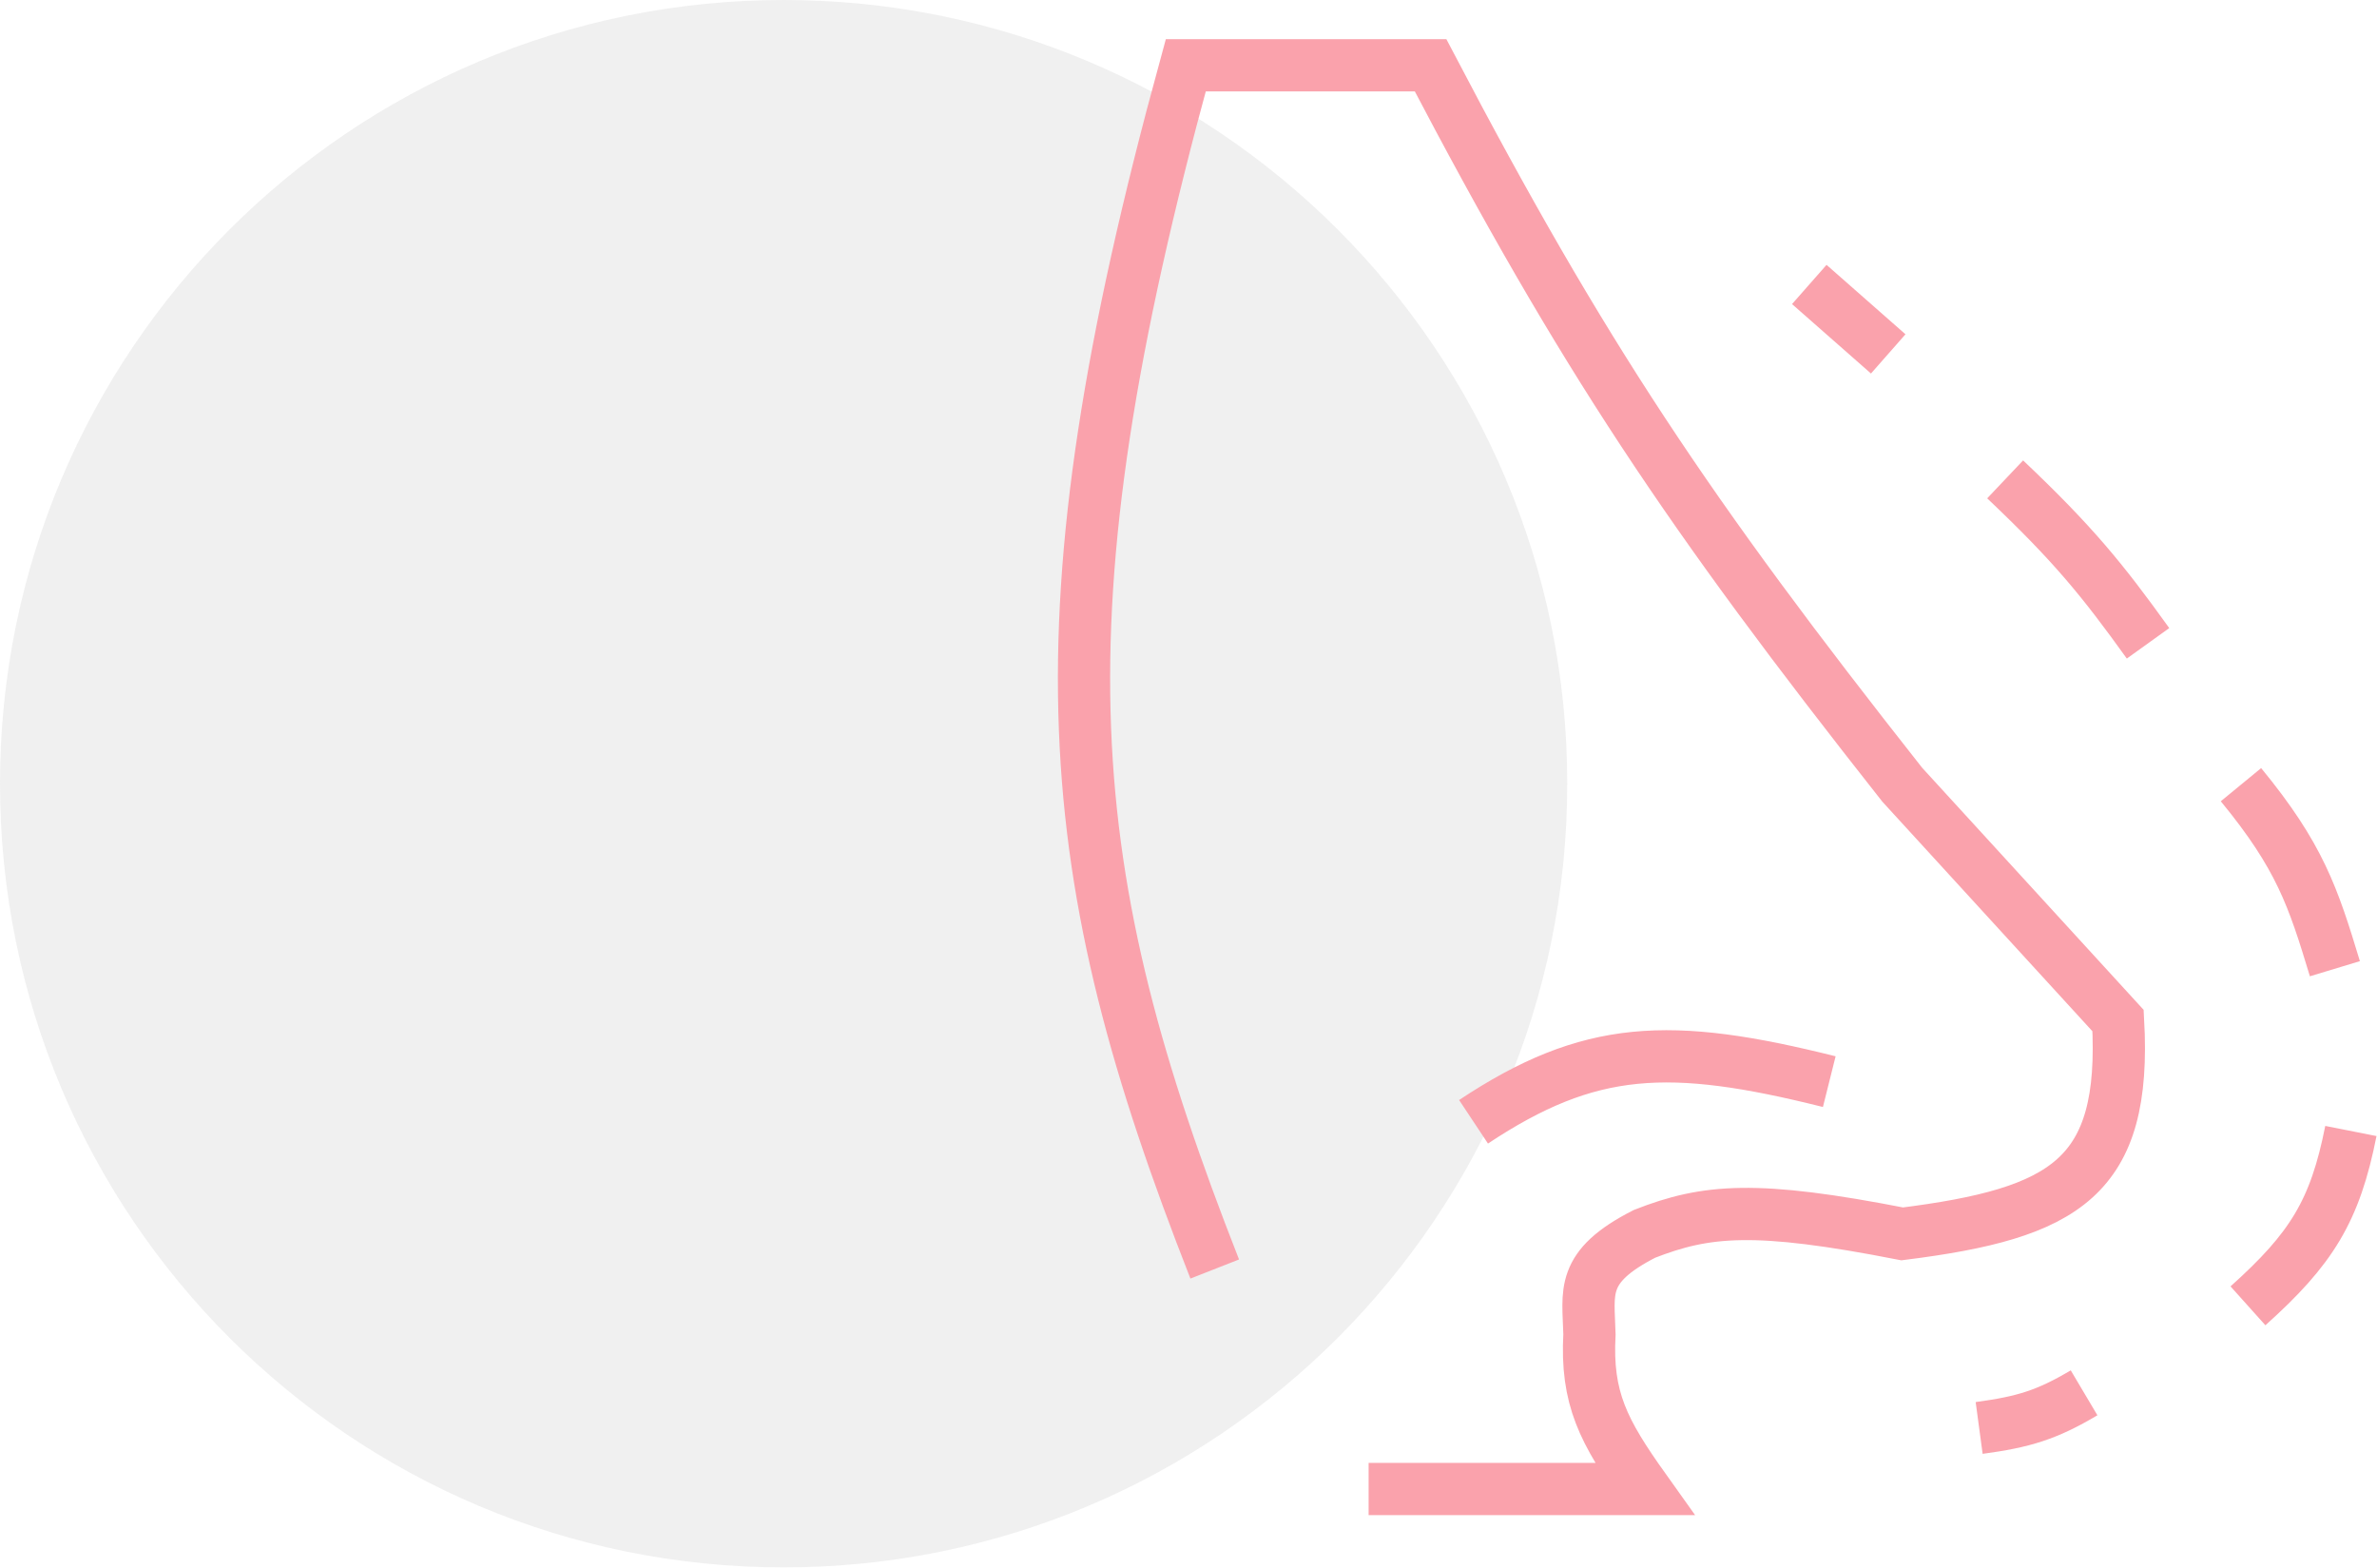
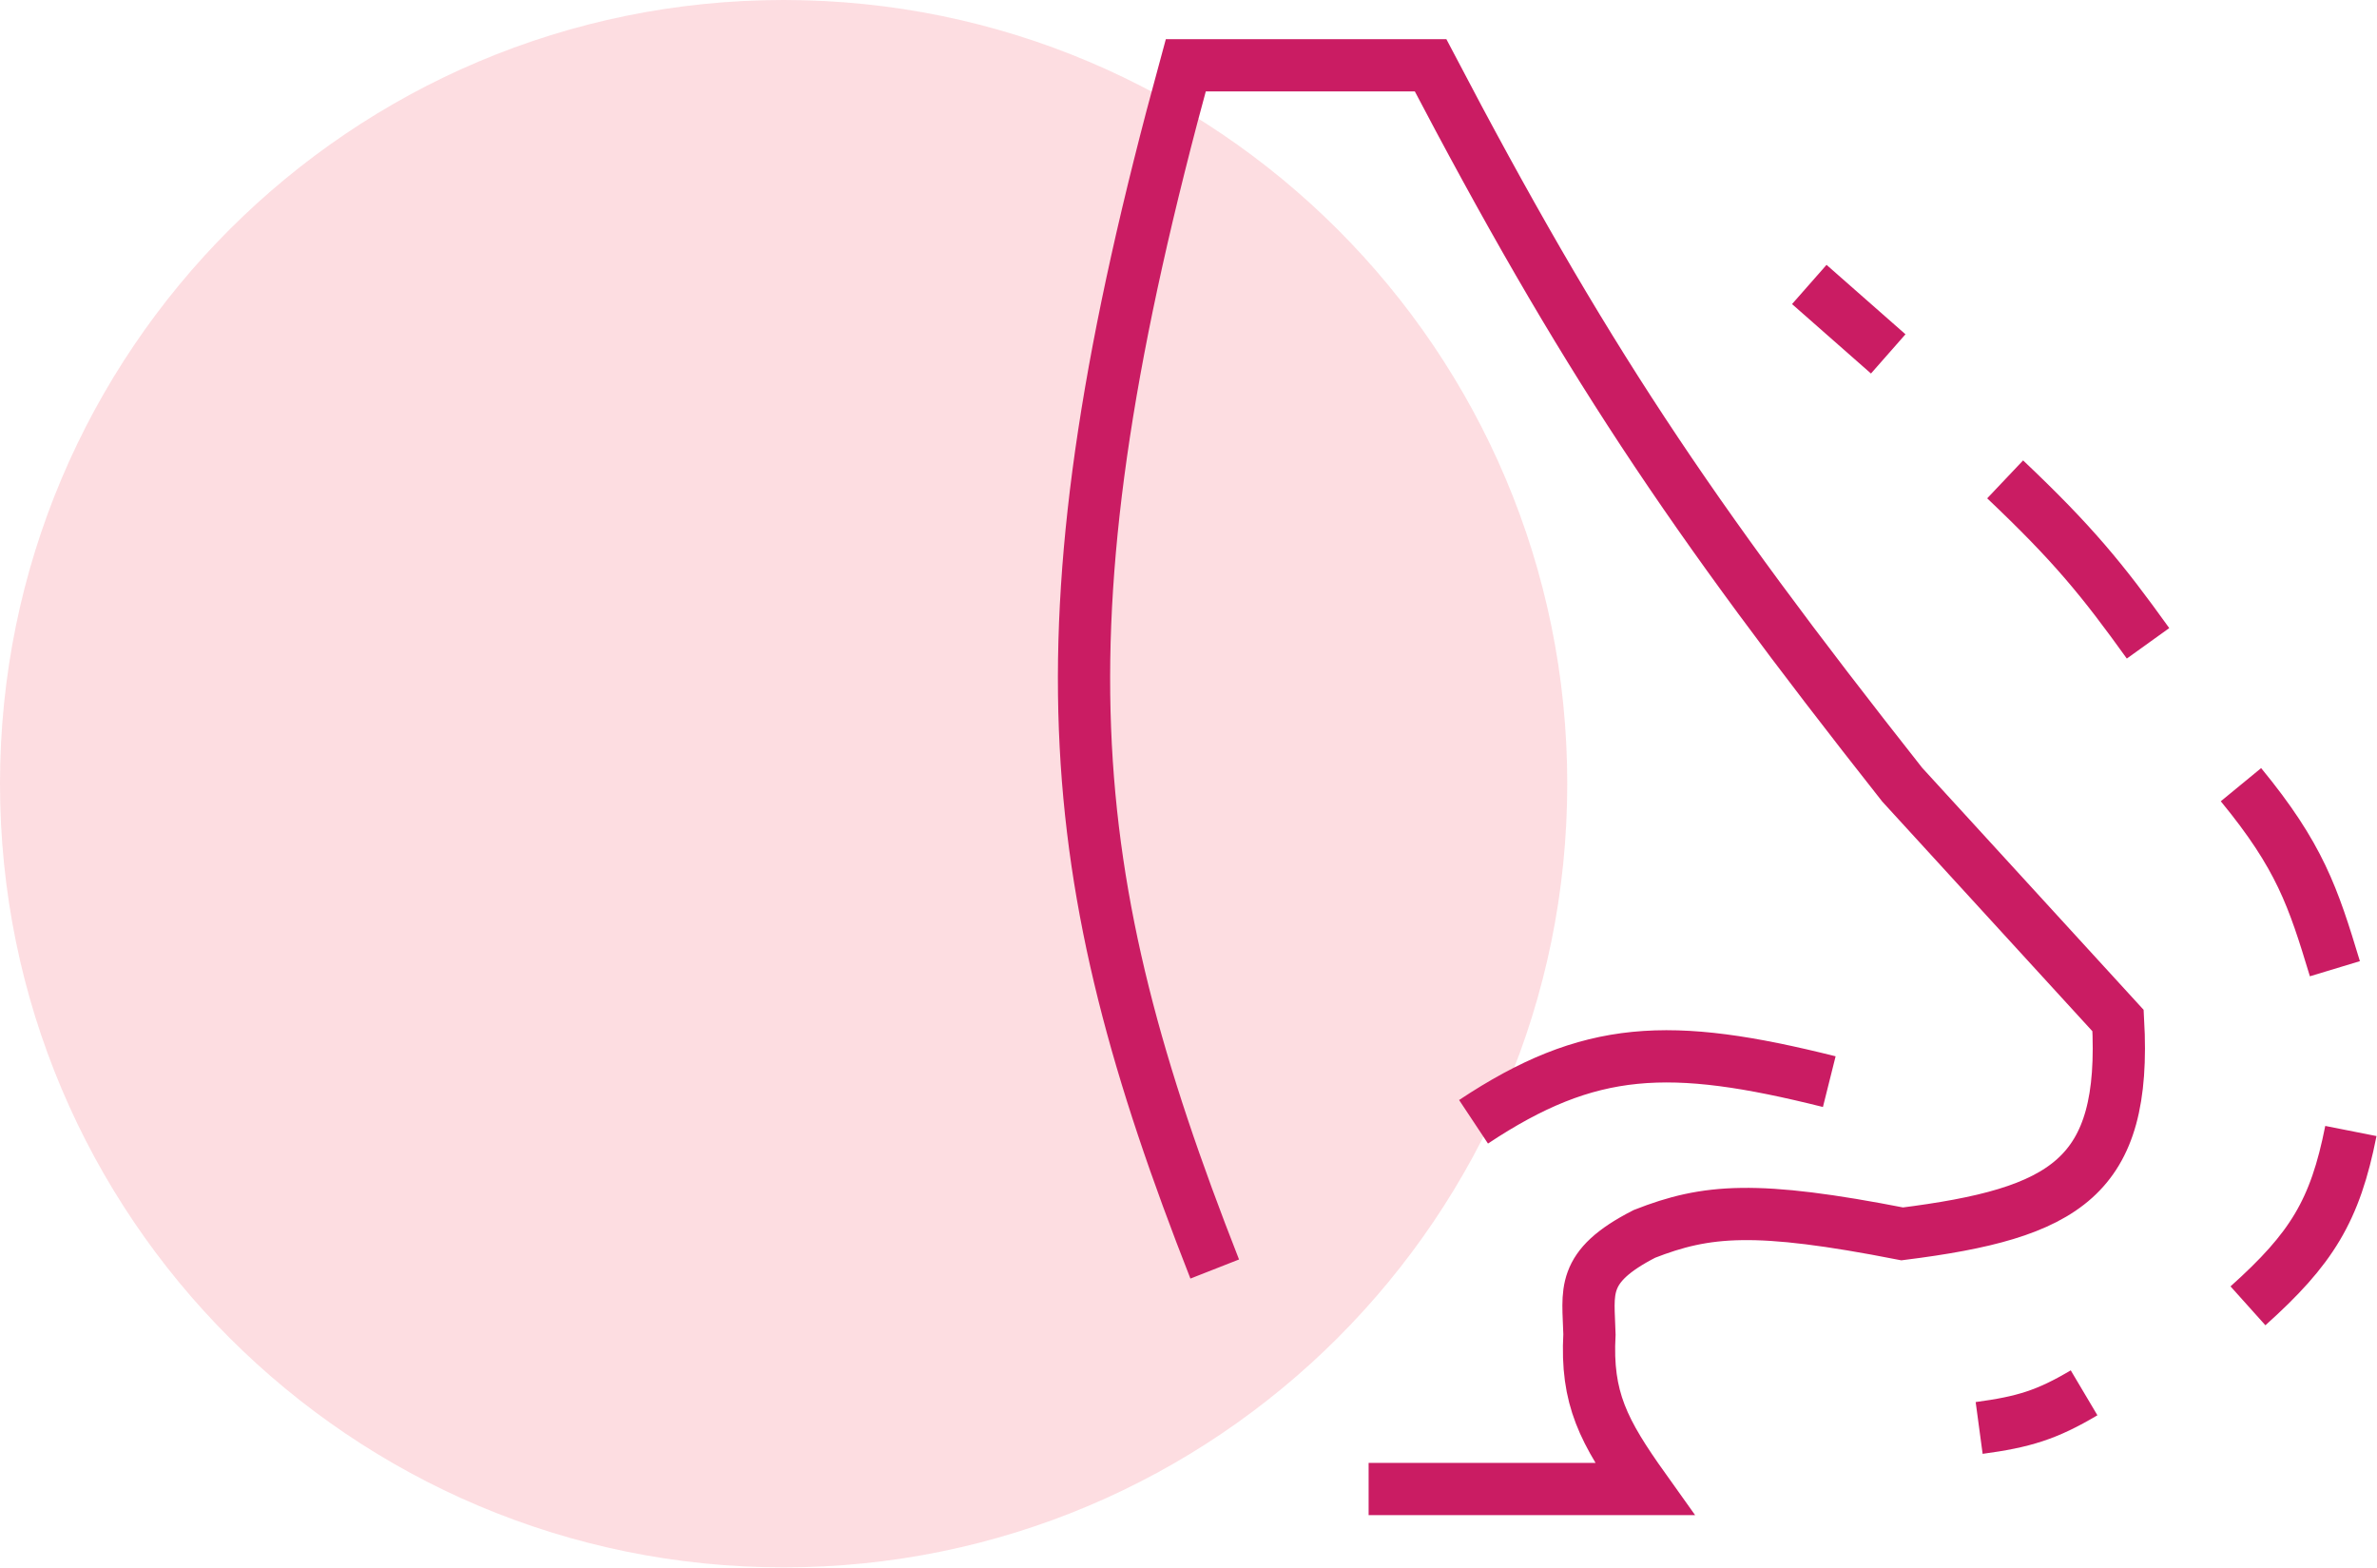
<svg xmlns="http://www.w3.org/2000/svg" width="182" height="120" viewBox="0 0 182 120" fill="none">
-   <circle cx="60" cy="60" r="60" fill="#D9D9D9" fill-opacity="0.4" />
-   <path d="M104.791 114H125.908C122.762 109.589 121.433 107.053 121.7 102.152C121.622 98.911 120.947 97.006 125.908 94.467C130.651 92.609 134.432 92.27 145.647 94.467C158.139 92.892 162.839 90.177 162.173 78.136L145.647 60.076C129.211 39.24 121.175 27.218 109.535 5H90.79C79.088 47.708 81.175 67.029 93.008 97.157M112.825 85.885C121.706 79.99 127.832 79.752 140.062 82.811M151.538 109.325C154.932 108.868 156.714 108.331 159.572 106.635M172.12 99.975C176.983 95.613 178.787 92.72 180 86.59M171.584 60.076C176.088 65.556 177.106 68.648 178.776 74.166M153.528 36.701C158.717 41.616 160.956 44.362 164.469 49.253M138.532 21.779L144.576 27.095" stroke="#FAA2AC" stroke-width="4" />
+   <circle cx="60" cy="60" r="60" fill="#FAA2AC" fill-opacity="0.36" />
+   <path d="M104.791 114H125.908C122.762 109.589 121.433 107.053 121.7 102.152C121.622 98.911 120.947 97.006 125.908 94.467C130.651 92.609 134.432 92.27 145.647 94.467C158.139 92.892 162.839 90.177 162.173 78.136L145.647 60.076C129.211 39.24 121.175 27.218 109.535 5H90.79C79.088 47.708 81.175 67.029 93.008 97.157M112.825 85.885C121.706 79.99 127.832 79.752 140.062 82.811M151.538 109.325C154.932 108.868 156.714 108.331 159.572 106.635M172.12 99.975C176.983 95.613 178.787 92.72 180 86.59M171.584 60.076C176.088 65.556 177.106 68.648 178.776 74.166M153.528 36.701C158.717 41.616 160.956 44.362 164.469 49.253M138.532 21.779L144.576 27.095" stroke="#CA1C63" stroke-width="4" />
</svg>
